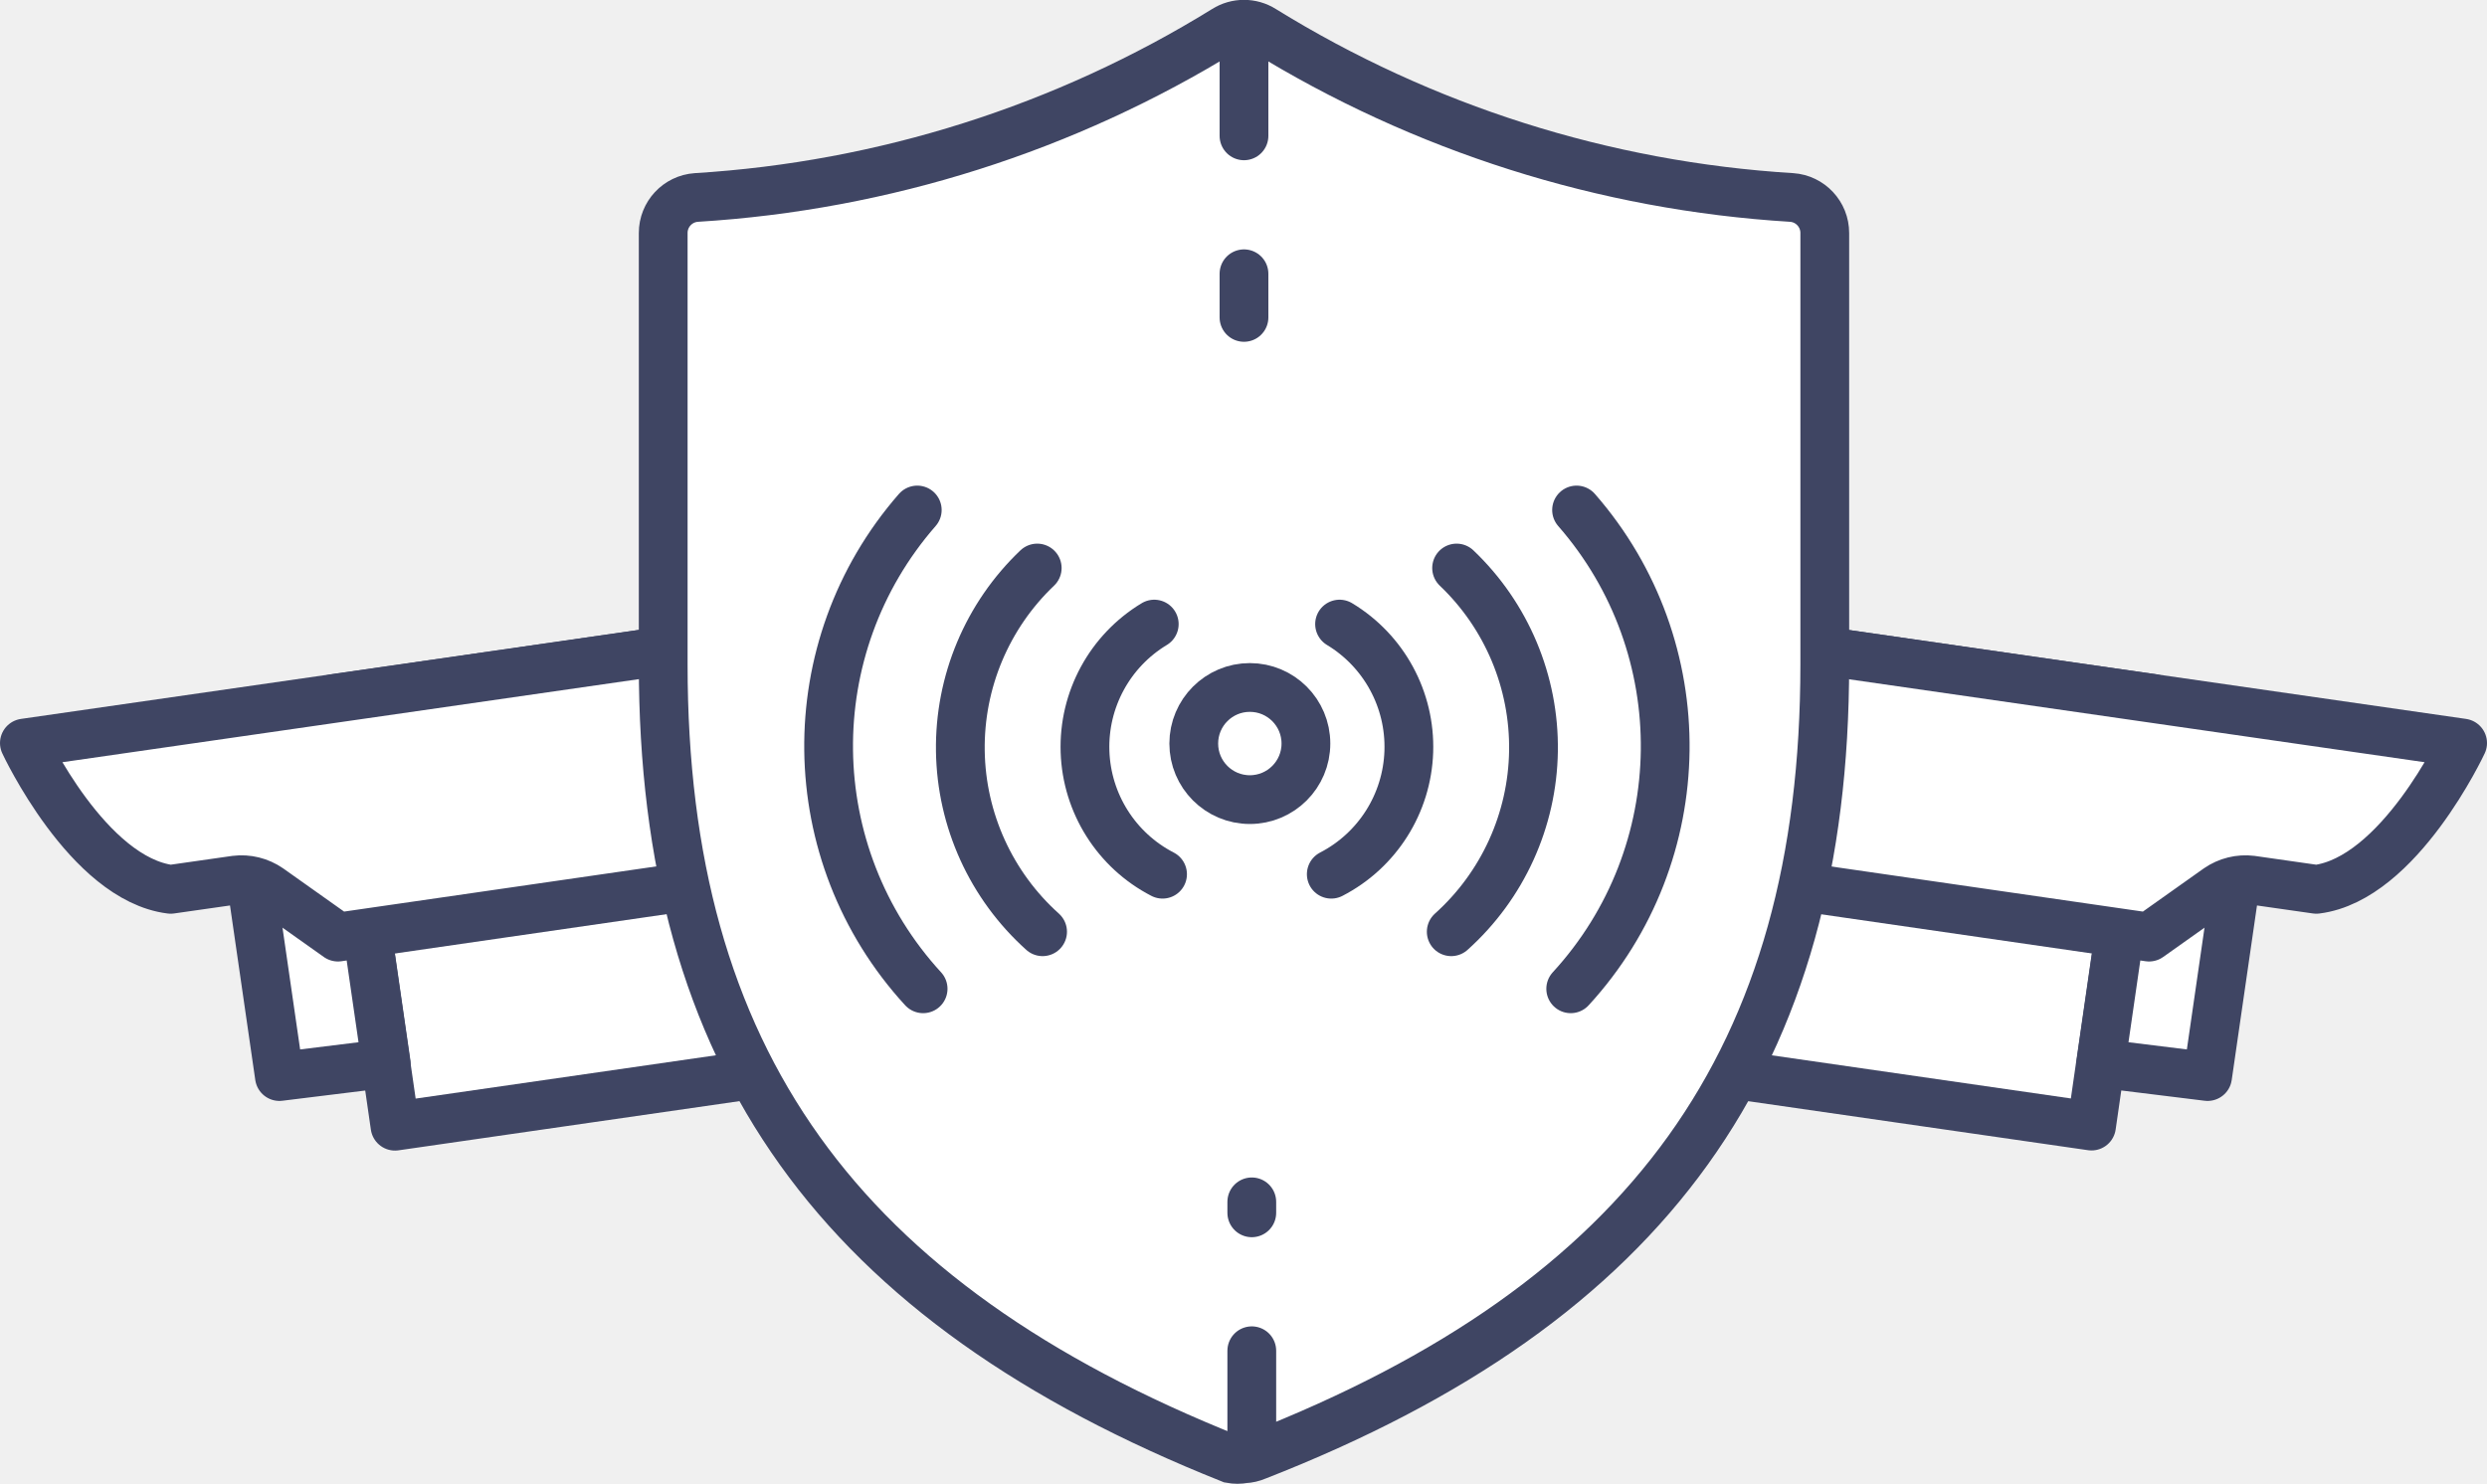
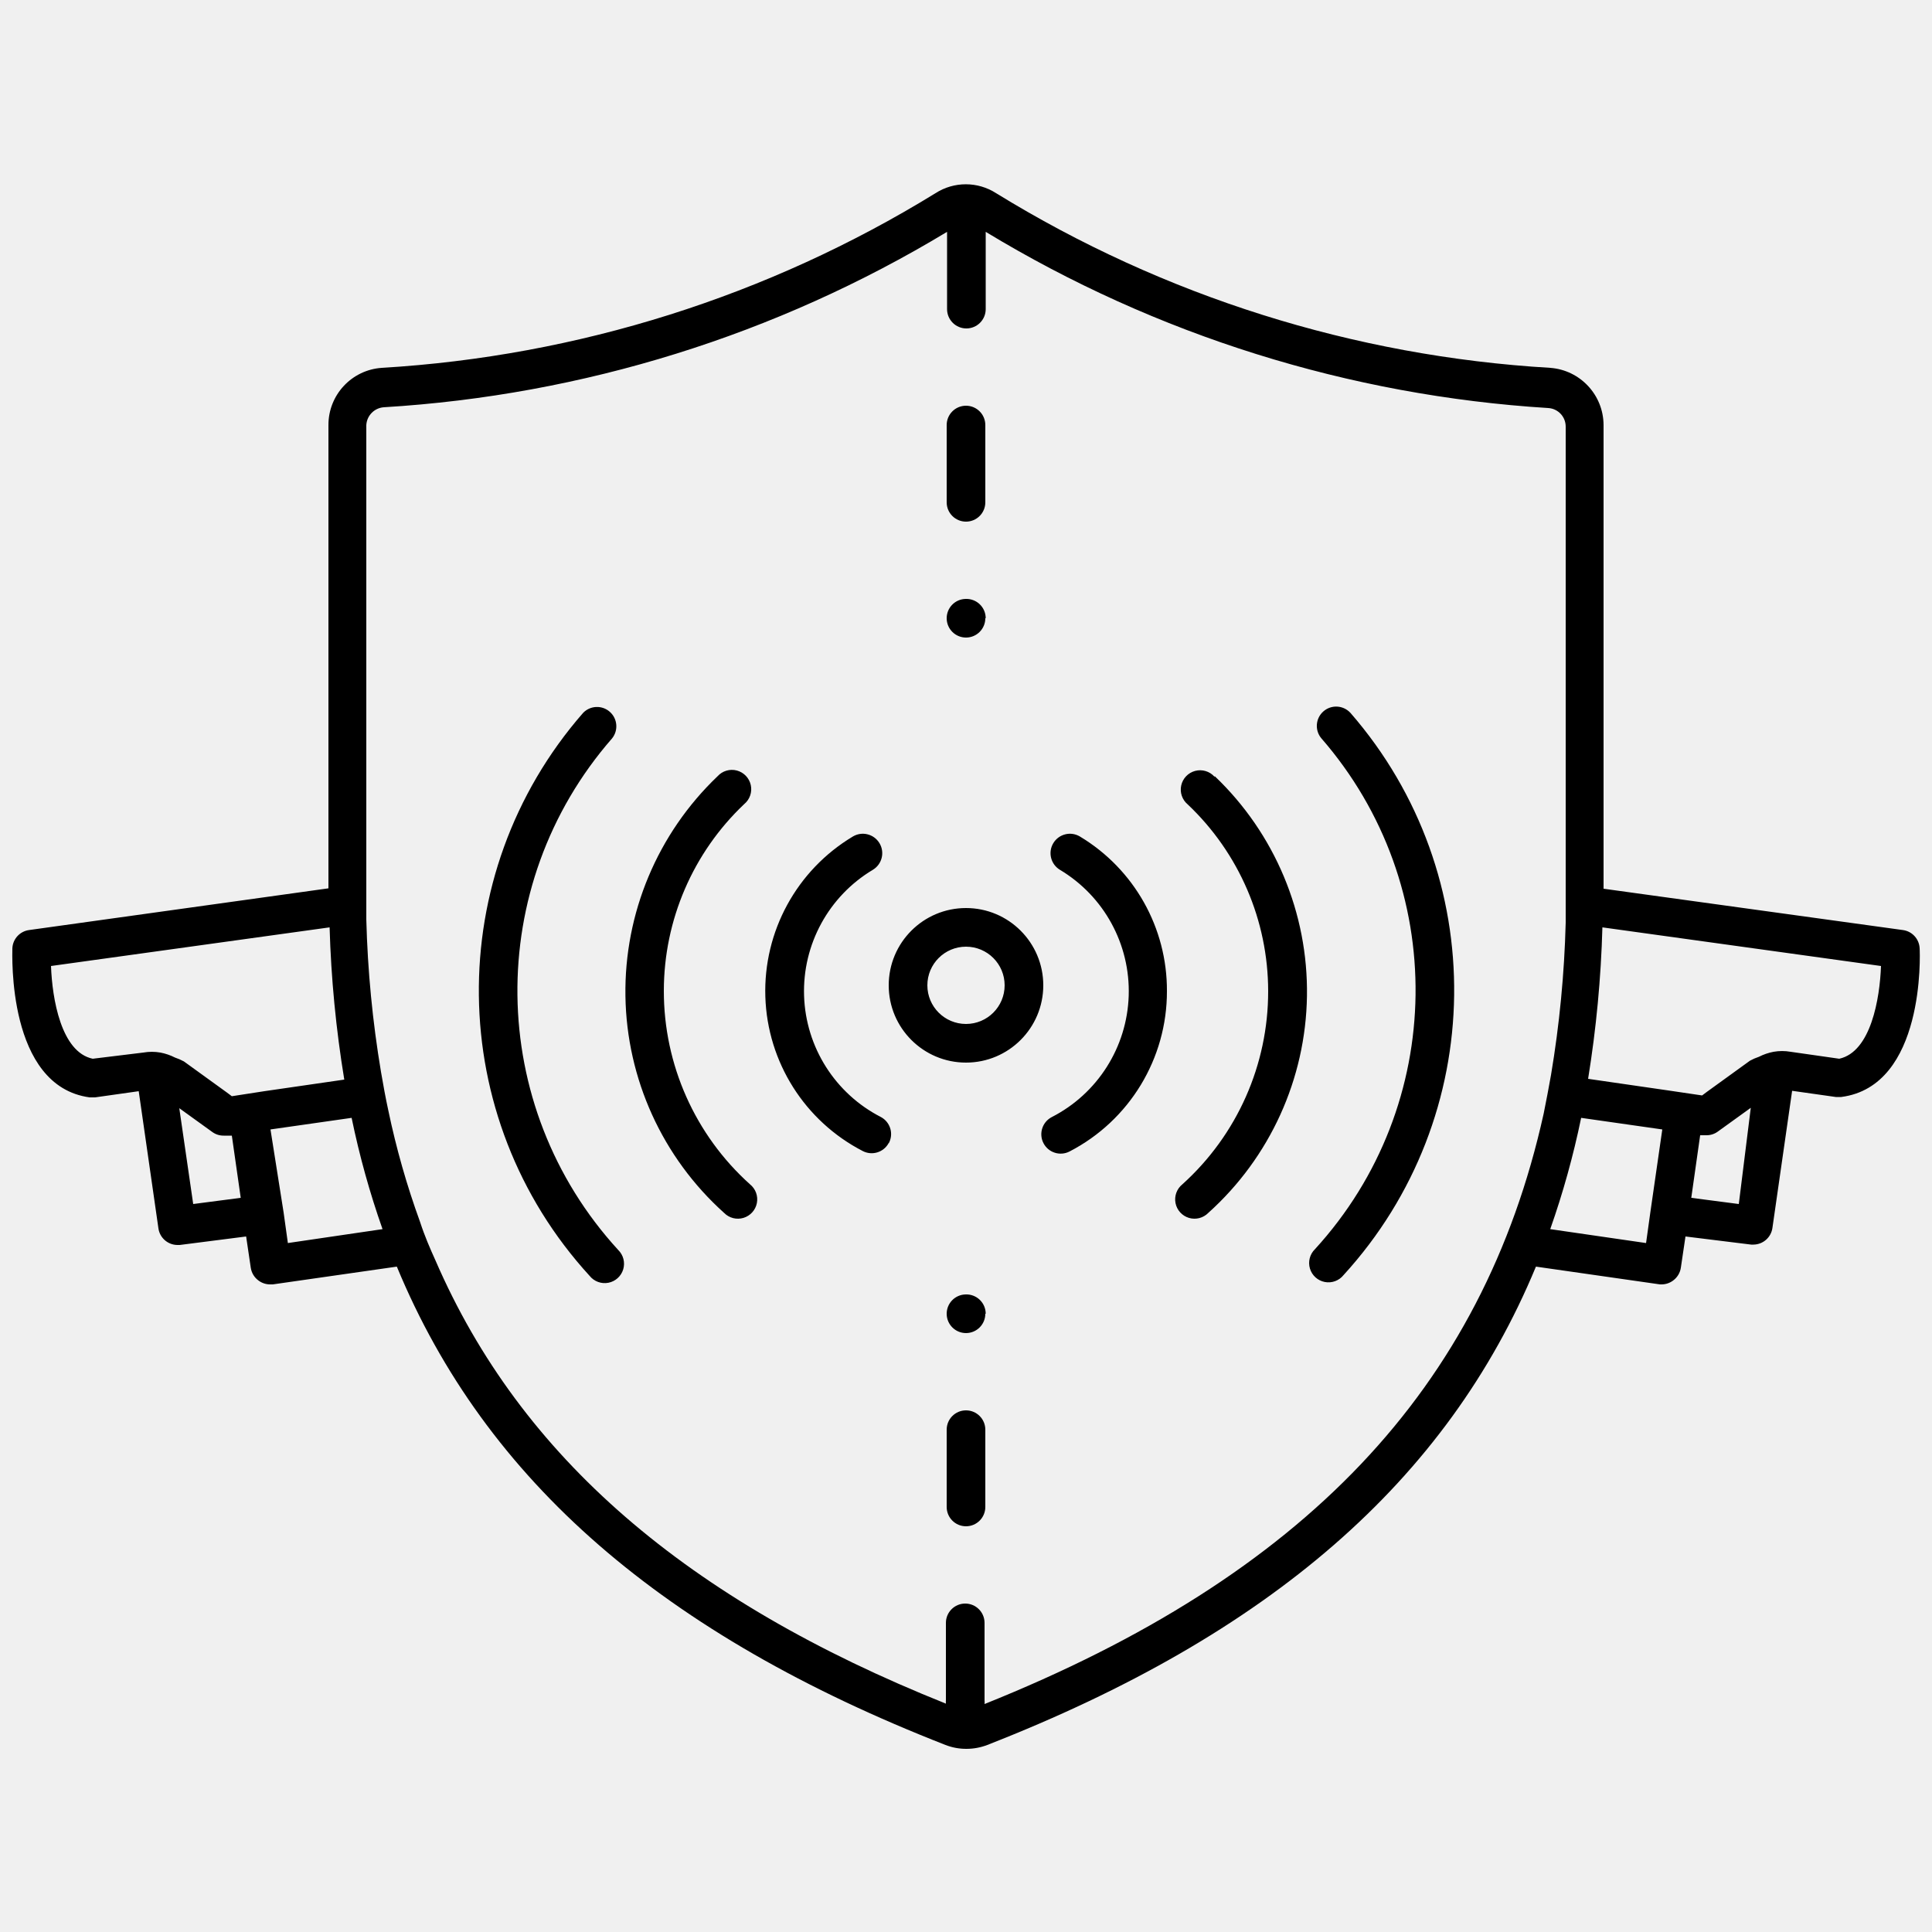
- <svg xmlns="http://www.w3.org/2000/svg" width="51" height="30.42" viewBox="0 0 51 30.42">
-   <g id="Layer_2" data-name="Layer 2">
-     <g id="Home_-_1200" data-name="Home - 1200">
-       <g id="First_Module" data-name="First Module">
-         <g id="Advantages">
-           <g id="Icon_Group" data-name="Icon Group">
-             <g id="icon">
-               <g id="camera">
-                 <rect x="24.84" y="12.94" width="18.78" height="8.86" transform="translate(2.83 -4.71) rotate(8.21)" style="fill: #fff;stroke: #3f4563;stroke-linecap: round;stroke-linejoin: round" />
-                 <polygon points="45.27 22.08 43.08 21.81 43.83 16.63 46.02 16.9 45.27 22.08" style="fill: #fff;stroke: #3f4563;stroke-linecap: round;stroke-linejoin: round" />
-                 <path d="M30.5,12.36l-6.83-1h-.05s0,3,.77,3.57l.66.1c.12,0,.22.13.29.31l.44,1.28" style="fill: #fff;stroke: #3f4563;stroke-linecap: round;stroke-linejoin: round" />
-                 <line x1="34.17" y1="17.83" x2="27.75" y2="16.9" style="fill: #fff;stroke: #3f4563;stroke-linecap: round;stroke-linejoin: round;stroke-dasharray: 1.886,2.829" />
-                 <path d="M31,12.43,50.5,15.24s-1.3,2.79-3,3l-1.33-.19a1,1,0,0,0-.69.17l-1.41,1-9.88-1.43" style="fill: #fff;stroke: #3f4563;stroke-linecap: round;stroke-linejoin: round" />
-                 <rect x="23.61" y="15.04" width="0.48" height="3.98" transform="translate(2.68 -3.23) rotate(8.21)" style="fill: #fff;stroke: #3f4563;stroke-linecap: round;stroke-linejoin: round" />
-               </g>
-               <g id="camera-2" data-name="camera">
-                 <rect x="7.38" y="12.94" width="18.78" height="8.86" transform="translate(35.84 32.17) rotate(171.79)" style="fill: #fff;stroke: #3f4563;stroke-linecap: round;stroke-linejoin: round" />
-                 <polygon points="5.73 22.08 7.92 21.81 7.17 16.63 4.98 16.9 5.73 22.08" style="fill: #fff;stroke: #3f4563;stroke-linecap: round;stroke-linejoin: round" />
-                 <path d="M20.5,12.36l6.83-1h.05s0,3-.77,3.57l-.66.1c-.12,0-.22.13-.29.31l-.44,1.28" style="fill: #fff;stroke: #3f4563;stroke-linecap: round;stroke-linejoin: round" />
-                 <line x1="16.83" y1="17.83" x2="23.25" y2="16.9" style="fill: #fff;stroke: #3f4563;stroke-linecap: round;stroke-linejoin: round;stroke-dasharray: 1.886,2.829" />
-                 <path d="M20,12.43.5,15.24s1.3,2.79,3,3l1.33-.19a1,1,0,0,1,.69.17l1.41,1,9.88-1.43" style="fill: #fff;stroke: #3f4563;stroke-linecap: round;stroke-linejoin: round" />
-                 <rect x="26.91" y="15.04" width="0.48" height="3.98" transform="translate(56.45 30) rotate(171.79)" style="fill: #fff;stroke: #3f4563;stroke-linecap: round;stroke-linejoin: round" />
-               </g>
-               <g id="shield">
-                 <path d="M25.51,29.92a.73.73,0,0,1-.27,0C17.19,26.71,13.6,21.71,13.6,13.63V4.78a.73.73,0,0,1,.68-.73A23.34,23.34,0,0,0,25.12.61a.73.73,0,0,1,.78,0A23.32,23.32,0,0,0,36.74,4.05h0a.73.73,0,0,1,.68.73v8.85c0,8.07-3.59,13.08-11.65,16.23A.73.73,0,0,1,25.51,29.92Z" style="fill: #fff;stroke: #3f4563;stroke-miterlimit: 10" />
-                 <line x1="25.51" y1="0.9" x2="25.51" y2="6.51" style="fill: none;stroke: #3f4563;stroke-linecap: round;stroke-linejoin: round;stroke-dasharray: 1.886,2.829" />
-                 <line x1="25.67" y1="29.59" x2="25.67" y2="24.65" style="fill: none;stroke: #3f4563;stroke-linecap: round;stroke-linejoin: round;stroke-dasharray: 1.886,2.829" />
-                 <circle cx="25.63" cy="15.25" r="1.15" style="fill: none;stroke: #3f4563;stroke-linecap: round;stroke-linejoin: round" />
-                 <g>
-                   <path d="M21.38,19.11a5.08,5.08,0,0,1-.11-7.46" style="fill: none;stroke: #3f4563;stroke-linecap: round;stroke-linejoin: round" />
-                   <path d="M18.93,20.28a7.36,7.36,0,0,1-.12-9.82" style="fill: none;stroke: #3f4563;stroke-linecap: round;stroke-linejoin: round" />
-                   <path d="M23.84,17.93a2.94,2.94,0,0,1-.17-5.13" style="fill: #fff;stroke: #3f4563;stroke-linecap: round;stroke-linejoin: round" />
-                 </g>
-                 <g>
-                   <path d="M29.76,19.11a5.08,5.08,0,0,0,.11-7.46" style="fill: none;stroke: #3f4563;stroke-linecap: round;stroke-linejoin: round" />
-                   <path d="M32.21,20.28a7.36,7.36,0,0,0,.12-9.82" style="fill: none;stroke: #3f4563;stroke-linecap: round;stroke-linejoin: round" />
-                   <path d="M27.3,17.93a2.94,2.94,0,0,0,.17-5.13" style="fill: none;stroke: #3f4563;stroke-linecap: round;stroke-linejoin: round" />
-                 </g>
-               </g>
-             </g>
-           </g>
-         </g>
-       </g>
-     </g>
-   </g>
+ <svg width="50" height="50" viewBox="0 0 50 50">
+   <path id="icon-shield" class="medium-blue" d="M49.68,24.54a.5.5,0,0,0-.43-.47L41.5,23s0-.07,0-.11V11a1.49,1.49,0,0,0-1.38-1.48A30.83,30.83,0,0,1,25.78,5a1.45,1.45,0,0,0-1.57,0A30.84,30.84,0,0,1,9.88,9.52,1.48,1.48,0,0,0,8.5,11V22.88s0,.07,0,.11L.75,24.07a.5.5,0,0,0-.43.47c0,.15-.14,3.57,2,3.86h.14l1.13-.16.51,3.55a.5.5,0,0,0,.49.43h.06L6.37,32l.12.81a.5.5,0,0,0,.2.33.5.5,0,0,0,.3.1h.07l3.21-.46c2.3,5.56,6.91,9.53,14.2,12.38a1.48,1.48,0,0,0,.54.1,1.5,1.5,0,0,0,.54-.1c7.29-2.85,11.9-6.83,14.2-12.38l3.21.46H43a.5.5,0,0,0,.3-.1.5.5,0,0,0,.2-.33l.12-.81,1.7.21h.06a.5.5,0,0,0,.49-.43l.51-3.55,1.13.16h.14C49.82,28.11,49.69,24.69,49.68,24.54ZM5,31.16l-.36-2.48.86.62a.49.49,0,0,0,.29.09H6L6.23,31ZM6,28.37l-.12-.09h0l-1.12-.81a1.4,1.4,0,0,0-.23-.1h0a1.42,1.42,0,0,0-.38-.13,1.27,1.27,0,0,0-.44,0L2.4,27.4c-.82-.17-1.05-1.56-1.08-2.4l7.21-1a29.58,29.58,0,0,0,.38,3.94l-2.07.3Zm1.45,3.8-.11-.79h0L7,29.23l2.1-.3a22,22,0,0,0,.8,2.88ZM25.48,44.1a.48.48,0,0,0,0-.1V42a.5.5,0,0,0-1,0v2a.47.47,0,0,0,0,.09c-6.7-2.68-11-6.37-13.21-11.47h0c-.14-.31-.28-.63-.4-1h0a20.94,20.94,0,0,1-.82-2.88h0c-.07-.32-.13-.65-.19-1h0a28.21,28.21,0,0,1-.38-3.94h0c0-.33,0-.64,0-1V11a.49.49,0,0,1,.45-.46A31.91,31.91,0,0,0,24.51,6s0,0,0,0V8a.5.5,0,0,0,1,0V6s0,0,0,0a31.9,31.9,0,0,0,14.56,4.56.48.48,0,0,1,.45.48V22.88c0,.33,0,.65,0,1h0a28.22,28.22,0,0,1-.38,3.94c-.06.33-.12.66-.19,1h0C38.37,35.94,33.76,40.78,25.48,44.1ZM42.71,31.38h0l-.11.79-2.48-.36a22.1,22.1,0,0,0,.8-2.88l2.1.3ZM45,31.16,43.77,31,44,29.38h.16a.49.49,0,0,0,.29-.09l.86-.62ZM47.6,27.4l-1.26-.18a1.27,1.27,0,0,0-.44,0,1.42,1.42,0,0,0-.38.13h0a1.4,1.4,0,0,0-.23.1l-1.12.81h0l-.12.09-.88-.13-2.07-.3A29.58,29.58,0,0,0,41.47,24l7.21,1C48.65,25.84,48.42,27.22,47.6,27.4ZM24.5,13V11a.5.5,0,0,1,1,0v2a.5.5,0,0,1-1,0Zm1,3a.5.5,0,1,1-.51-.5h0A.5.5,0,0,1,25.51,16Zm0,18a.5.5,0,1,1-.51-.5h0A.5.5,0,0,1,25.51,34Zm0,3v2a.5.5,0,0,1-1,0V37a.5.5,0,0,1,1,0ZM25,23.5a2,2,0,1,0,2,2A2,2,0,0,0,25,23.5Zm0,3a1,1,0,1,1,1-1A1,1,0,0,1,25,26.5Zm-5.59,4.15a.5.5,0,1,1-.67.74,7.7,7.7,0,0,1-.17-11.3.5.5,0,1,1,.69.72,6.66,6.66,0,0,0-2.08,4.83A6.72,6.72,0,0,0,19.41,30.65ZM16,32.35a.5.5,0,1,1-.74.67,10.93,10.93,0,0,1-.17-14.57.5.5,0,0,1,.75.66A9.93,9.93,0,0,0,16,32.35Zm7-2.77a.5.5,0,0,1-.67.21,4.66,4.66,0,0,1-.26-8.14.5.5,0,0,1,.52.86,3.66,3.66,0,0,0,.21,6.4A.5.5,0,0,1,23,29.59Zm8.44-9.49a7.7,7.7,0,0,1-.17,11.3.5.5,0,1,1-.67-.74,6.72,6.72,0,0,0,2.22-5,6.66,6.66,0,0,0-2.08-4.83.5.5,0,1,1,.69-.72Zm3.51-1.64A10.93,10.93,0,0,1,34.77,33a.5.5,0,1,1-.74-.67,9.93,9.93,0,0,0,.16-13.23.5.5,0,0,1,.75-.66ZM30.2,25.65a4.66,4.66,0,0,1-2.52,4.15.5.5,0,0,1-.46-.89,3.66,3.66,0,0,0,.21-6.4.5.5,0,1,1,.52-.86A4.64,4.64,0,0,1,30.2,25.65Z" />
</svg>
